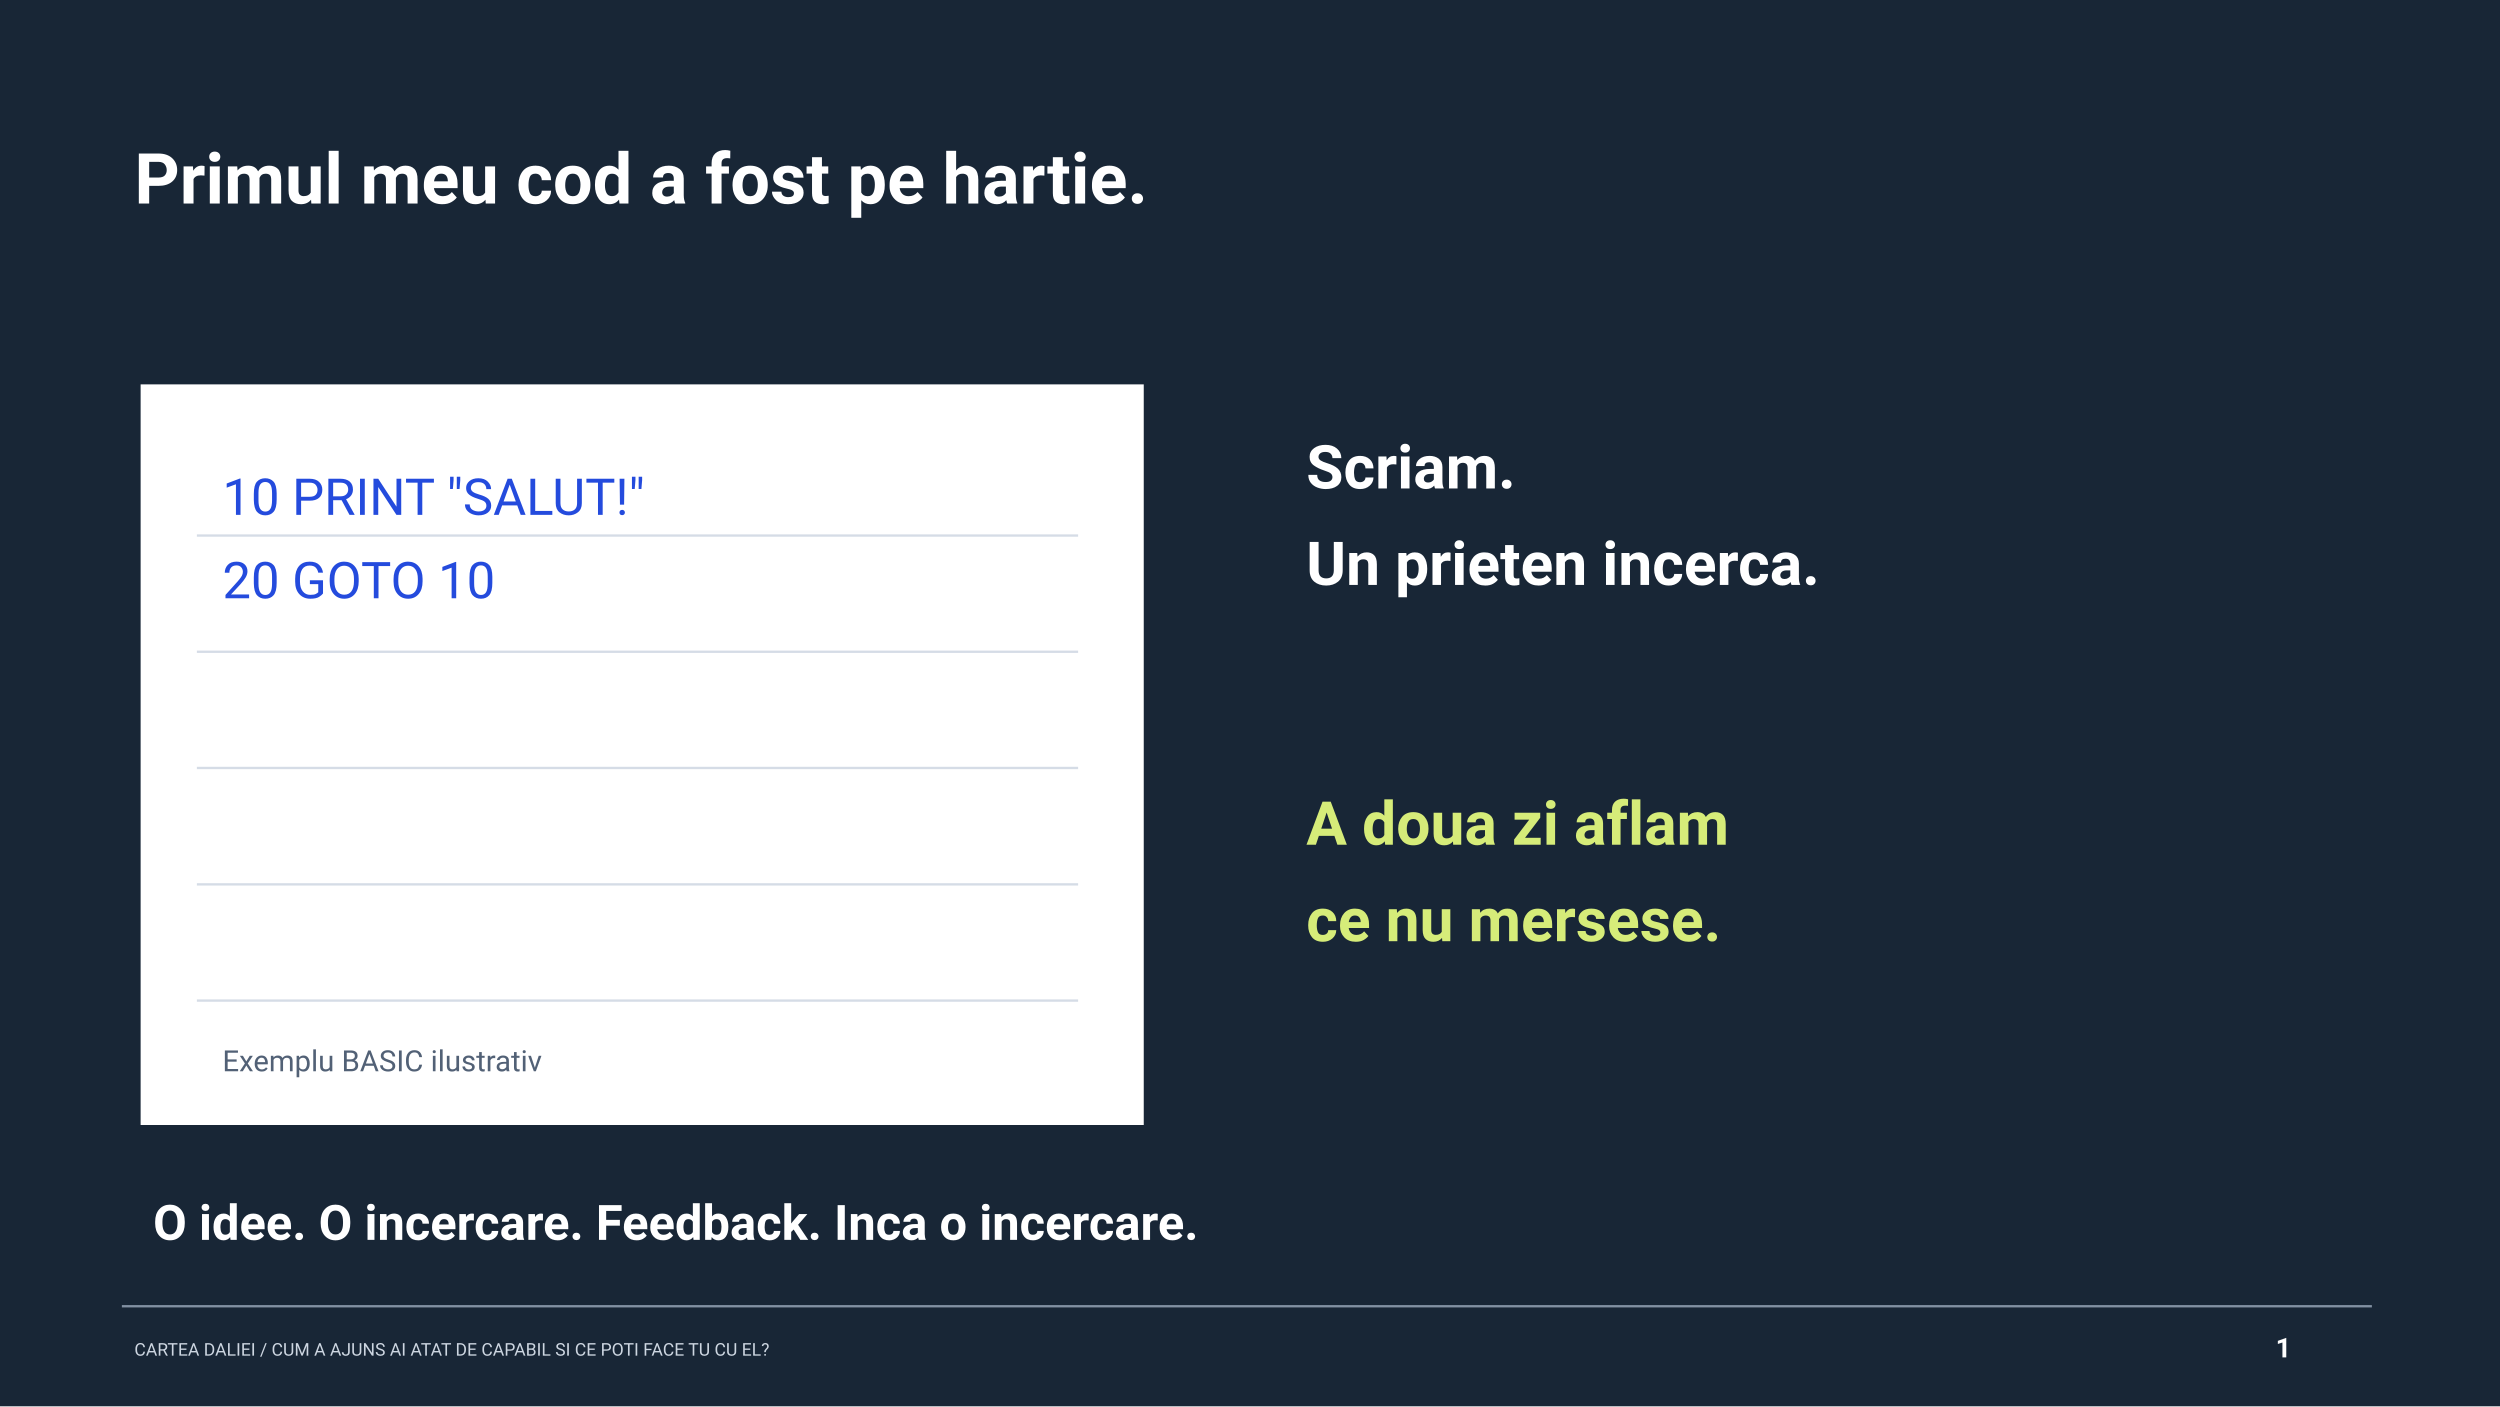
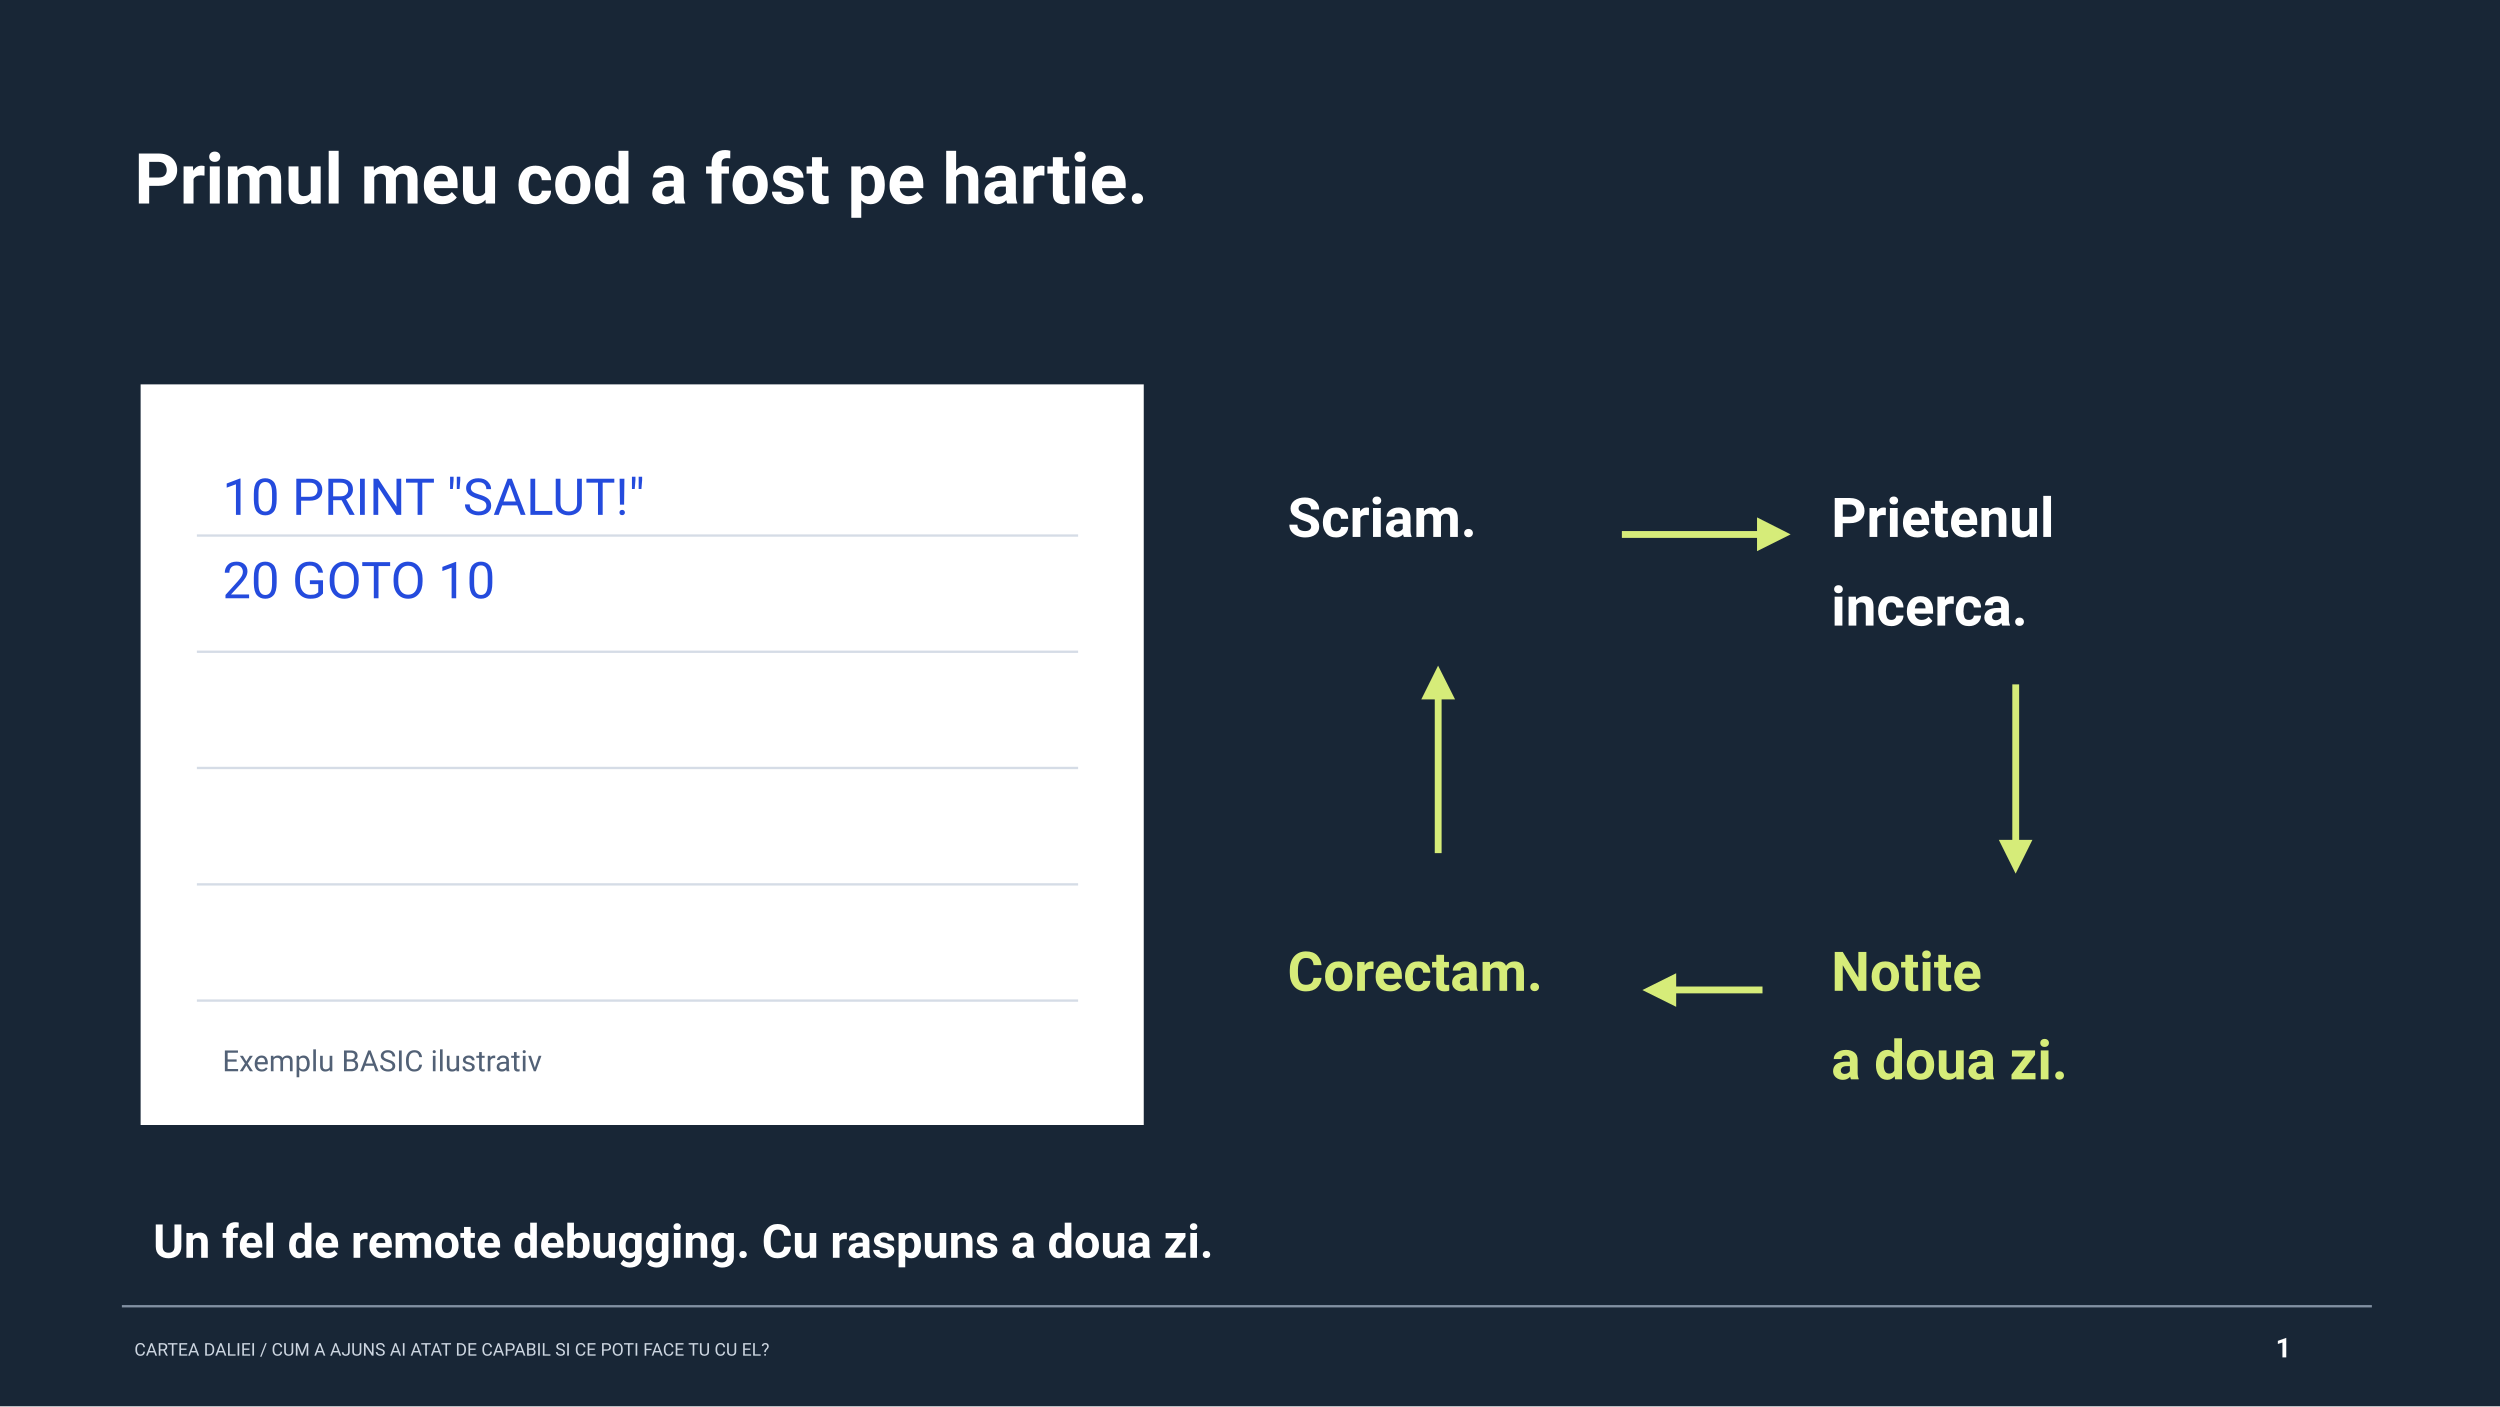
<svg xmlns="http://www.w3.org/2000/svg" width="1280.0" height="720.0" viewBox="0 0 1280.0 720.0">
  <rect x="0" y="0" width="1280.0" height="720.0" fill="#182636" />
  <rect x="62.4" y="53.8" width="1153.9" height="120.0" fill="none" stroke="none" stroke-width="0.00" />
  <g data-shape-text="0">
    <text x="68.8" y="104.2" text-anchor="start">
      <tspan style="font-weight:bold;font-size:36.0px;font-family:'Aptos Display','Aptos',-apple-system,BlinkMacSystemFont,'Segoe UI',Roboto,sans-serif;fill:#FFFFFF;">Primul meu cod a fost pe hartie.</tspan>
    </text>
  </g>
  <rect x="62.4" y="668.2" width="1152.0" height="1.2" fill="#8190A2" stroke="none" stroke-width="0.00" />
  <g data-shape-text="1" />
  <rect x="62.4" y="679.7" width="1056.0" height="24.8" fill="none" stroke="none" stroke-width="0.00" />
  <g data-shape-text="2">
    <text x="68.8" y="694.1" text-anchor="start">
      <tspan style="font-size:9.0px;font-family:Aptos,'Aptos',-apple-system,BlinkMacSystemFont,'Segoe UI',Roboto,sans-serif;fill:#CDD6E1;">CARTEA DALIEI  /  CUM A AJUNS AI ATAT DE CAPABIL SI CE POTI FACE TU CU EL?</tspan>
    </text>
  </g>
  <rect x="1158.7" y="673.9" width="57.6" height="31.5" fill="none" stroke="none" stroke-width="0.00" />
  <g data-shape-text="3">
    <text x="1165.1" y="695.0" text-anchor="start">
      <tspan style="font-weight:bold;font-size:14.0px;font-family:Aptos,'Aptos',-apple-system,BlinkMacSystemFont,'Segoe UI',Roboto,sans-serif;fill:#FFFFFF;">1</tspan>
    </text>
  </g>
  <rect x="72.0" y="196.8" width="513.6" height="379.2" fill="#FFFFFF" stroke="none" stroke-width="0.00" />
  <g data-shape-text="4" />
  <rect x="100.8" y="273.6" width="451.2" height="1.2" fill="#D5DCE6" stroke="none" stroke-width="0.00" />
  <g data-shape-text="5" />
  <rect x="100.8" y="333.1" width="451.2" height="1.2" fill="#D5DCE6" stroke="none" stroke-width="0.00" />
  <g data-shape-text="6" />
  <rect x="100.8" y="392.6" width="451.2" height="1.2" fill="#D5DCE6" stroke="none" stroke-width="0.00" />
  <g data-shape-text="7" />
  <rect x="100.8" y="452.2" width="451.2" height="1.2" fill="#D5DCE6" stroke="none" stroke-width="0.00" />
  <g data-shape-text="8" />
  <rect x="100.8" y="511.7" width="451.2" height="1.2" fill="#D5DCE6" stroke="none" stroke-width="0.00" />
  <g data-shape-text="9" />
  <rect x="107.5" y="226.6" width="451.2" height="268.8" fill="none" stroke="none" stroke-width="0.00" />
  <g data-shape-text="10">
    <text x="113.9" y="263.6" text-anchor="start">
      <tspan style="font-size:26.0px;font-family:Consolas,'Aptos',-apple-system,BlinkMacSystemFont,'Segoe UI',Roboto,sans-serif;fill:#244BDD;">10 PRINT "SALUT!"</tspan>
    </text>
    <text x="113.9" y="306.3" text-anchor="start">
      <tspan style="font-size:26.0px;font-family:Consolas,'Aptos',-apple-system,BlinkMacSystemFont,'Segoe UI',Roboto,sans-serif;fill:#244BDD;">20 GOTO 10</tspan>
    </text>
  </g>
  <rect x="107.5" y="526.1" width="451.2" height="33.6" fill="none" stroke="none" stroke-width="0.00" />
  <g data-shape-text="11">
    <text x="113.9" y="548.5" text-anchor="start">
      <tspan style="font-size:15.0px;font-family:Aptos,'Aptos',-apple-system,BlinkMacSystemFont,'Segoe UI',Roboto,sans-serif;fill:#526176;">Exemplu BASIC ilustrativ</tspan>
    </text>
  </g>
-   <rect x="662.4" y="206.4" width="508.8" height="144.0" fill="none" stroke="none" stroke-width="0.00" />
+   <rect x="652.8" y="235.2" width="240.0" height="103.7" fill="none" stroke="none" stroke-width="0.00" />
  <g data-shape-text="12">
-     <text x="668.8" y="250.1" text-anchor="start">
-       <tspan style="font-weight:bold;font-size:31.0px;font-family:Aptos,'Aptos',-apple-system,BlinkMacSystemFont,'Segoe UI',Roboto,sans-serif;fill:#FFFFFF;">Scriam.</tspan>
-     </text>
-     <text x="668.8" y="299.5" text-anchor="start">
-       <tspan style="font-weight:bold;font-size:31.0px;font-family:Aptos,'Aptos',-apple-system,BlinkMacSystemFont,'Segoe UI',Roboto,sans-serif;fill:#FFFFFF;">Un prieten incerca.</tspan>
+     <text x="659.2" y="274.9" text-anchor="start">
+       <tspan style="font-weight:bold;font-size:28.0px;font-family:Aptos,'Aptos',-apple-system,BlinkMacSystemFont,'Segoe UI',Roboto,sans-serif;fill:#FFFFFF;">Scriam.</tspan>
    </text>
  </g>
-   <rect x="662.4" y="388.8" width="508.8" height="124.8" fill="none" stroke="none" stroke-width="0.00" />
+   <rect x="931.2" y="235.2" width="240.0" height="103.7" fill="none" stroke="none" stroke-width="0.00" />
  <g data-shape-text="13">
-     <text x="668.8" y="432.5" text-anchor="start">
-       <tspan style="font-weight:bold;font-size:31.0px;font-family:Aptos,'Aptos',-apple-system,BlinkMacSystemFont,'Segoe UI',Roboto,sans-serif;fill:#D6EC79;">A doua zi aflam</tspan>
+     <text x="937.6" y="274.9" text-anchor="start">
+       <tspan style="font-weight:bold;font-size:28.0px;font-family:Aptos,'Aptos',-apple-system,BlinkMacSystemFont,'Segoe UI',Roboto,sans-serif;fill:#FFFFFF;">Prietenul</tspan>
    </text>
-     <text x="668.8" y="481.9" text-anchor="start">
-       <tspan style="font-weight:bold;font-size:31.0px;font-family:Aptos,'Aptos',-apple-system,BlinkMacSystemFont,'Segoe UI',Roboto,sans-serif;fill:#D6EC79;">ce nu mersese.</tspan>
+     <text x="937.6" y="320.3" text-anchor="start">
+       <tspan style="font-weight:bold;font-size:28.0px;font-family:Aptos,'Aptos',-apple-system,BlinkMacSystemFont,'Segoe UI',Roboto,sans-serif;fill:#FFFFFF;">incerca.</tspan>
    </text>
  </g>
-   <rect x="72.0" y="599.0" width="1142.4" height="46.1" fill="none" stroke="none" stroke-width="0.00" />
+   <rect x="931.2" y="467.5" width="240.0" height="103.7" fill="none" stroke="none" stroke-width="0.00" />
  <g data-shape-text="14">
-     <text x="78.4" y="634.8" text-anchor="start">
-       <tspan style="font-weight:bold;font-size:25.0px;font-family:Aptos,'Aptos',-apple-system,BlinkMacSystemFont,'Segoe UI',Roboto,sans-serif;fill:#FFFFFF;">O idee. O incercare. Feedback. Inca o incercare.</tspan>
+     <text x="937.6" y="507.3" text-anchor="start">
+       <tspan style="font-weight:bold;font-size:28.0px;font-family:Aptos,'Aptos',-apple-system,BlinkMacSystemFont,'Segoe UI',Roboto,sans-serif;fill:#D6EC79;">Notite</tspan>
+     </text>
+     <text x="937.6" y="552.6" text-anchor="start">
+       <tspan style="font-weight:bold;font-size:28.0px;font-family:Aptos,'Aptos',-apple-system,BlinkMacSystemFont,'Segoe UI',Roboto,sans-serif;fill:#D6EC79;">a doua zi.</tspan>
+     </text>
+   </g>
+   <rect x="652.8" y="467.5" width="240.0" height="103.7" fill="none" stroke="none" stroke-width="0.00" />
+   <g data-shape-text="15">
+     <text x="659.2" y="507.3" text-anchor="start">
+       <tspan style="font-weight:bold;font-size:28.0px;font-family:Aptos,'Aptos',-apple-system,BlinkMacSystemFont,'Segoe UI',Roboto,sans-serif;fill:#D6EC79;">Corectam.</tspan>
+     </text>
+   </g>
+   <rect x="830.4" y="271.9" width="77.8" height="3.5" fill="#D6EC79" stroke="none" stroke-width="0.00" />
+   <g data-shape-text="16" />
+   <g transform="rotate(90.000 908.2 273.6)">
+     <polygon points="908.2,265.0 916.8,282.2 899.5,282.2" fill="#D6EC79" stroke="none" stroke-width="0.00" />
+     <g data-shape-text="17" />
+   </g>
+   <rect x="1030.3" y="350.4" width="3.5" height="88.3" fill="#D6EC79" stroke="none" stroke-width="0.00" />
+   <g data-shape-text="18" />
+   <g transform="rotate(180.000 1032.0 438.7)">
+     <polygon points="1032.0,430.1 1040.6,447.4 1023.4,447.4" fill="#D6EC79" stroke="none" stroke-width="0.00" />
+     <g data-shape-text="19" />
+   </g>
+   <rect x="849.6" y="505.1" width="52.8" height="3.5" fill="#D6EC79" stroke="none" stroke-width="0.00" />
+   <g data-shape-text="20" />
+   <g transform="rotate(270.000 849.6 506.9)">
+     <polygon points="849.6,498.2 858.2,515.5 841.0,515.5" fill="#D6EC79" stroke="none" stroke-width="0.00" />
+     <g data-shape-text="21" />
+   </g>
+   <rect x="734.6" y="349.4" width="3.5" height="87.4" fill="#D6EC79" stroke="none" stroke-width="0.00" />
+   <g data-shape-text="22" />
+   <polygon points="736.3,340.8 745.0,358.1 727.7,358.1" fill="#D6EC79" stroke="none" stroke-width="0.00" />
+   <g data-shape-text="23" />
+   <rect x="72.0" y="609.6" width="1142.4" height="44.8" fill="none" stroke="none" stroke-width="0.00" />
+   <g data-shape-text="24">
+     <text x="78.4" y="644.0" text-anchor="start">
+       <tspan style="font-weight:bold;font-size:24.0px;font-family:Aptos,'Aptos',-apple-system,BlinkMacSystemFont,'Segoe UI',Roboto,sans-serif;fill:#FFFFFF;">Un fel de remote debugging. Cu raspuns a doua zi.</tspan>
    </text>
  </g>
</svg>
